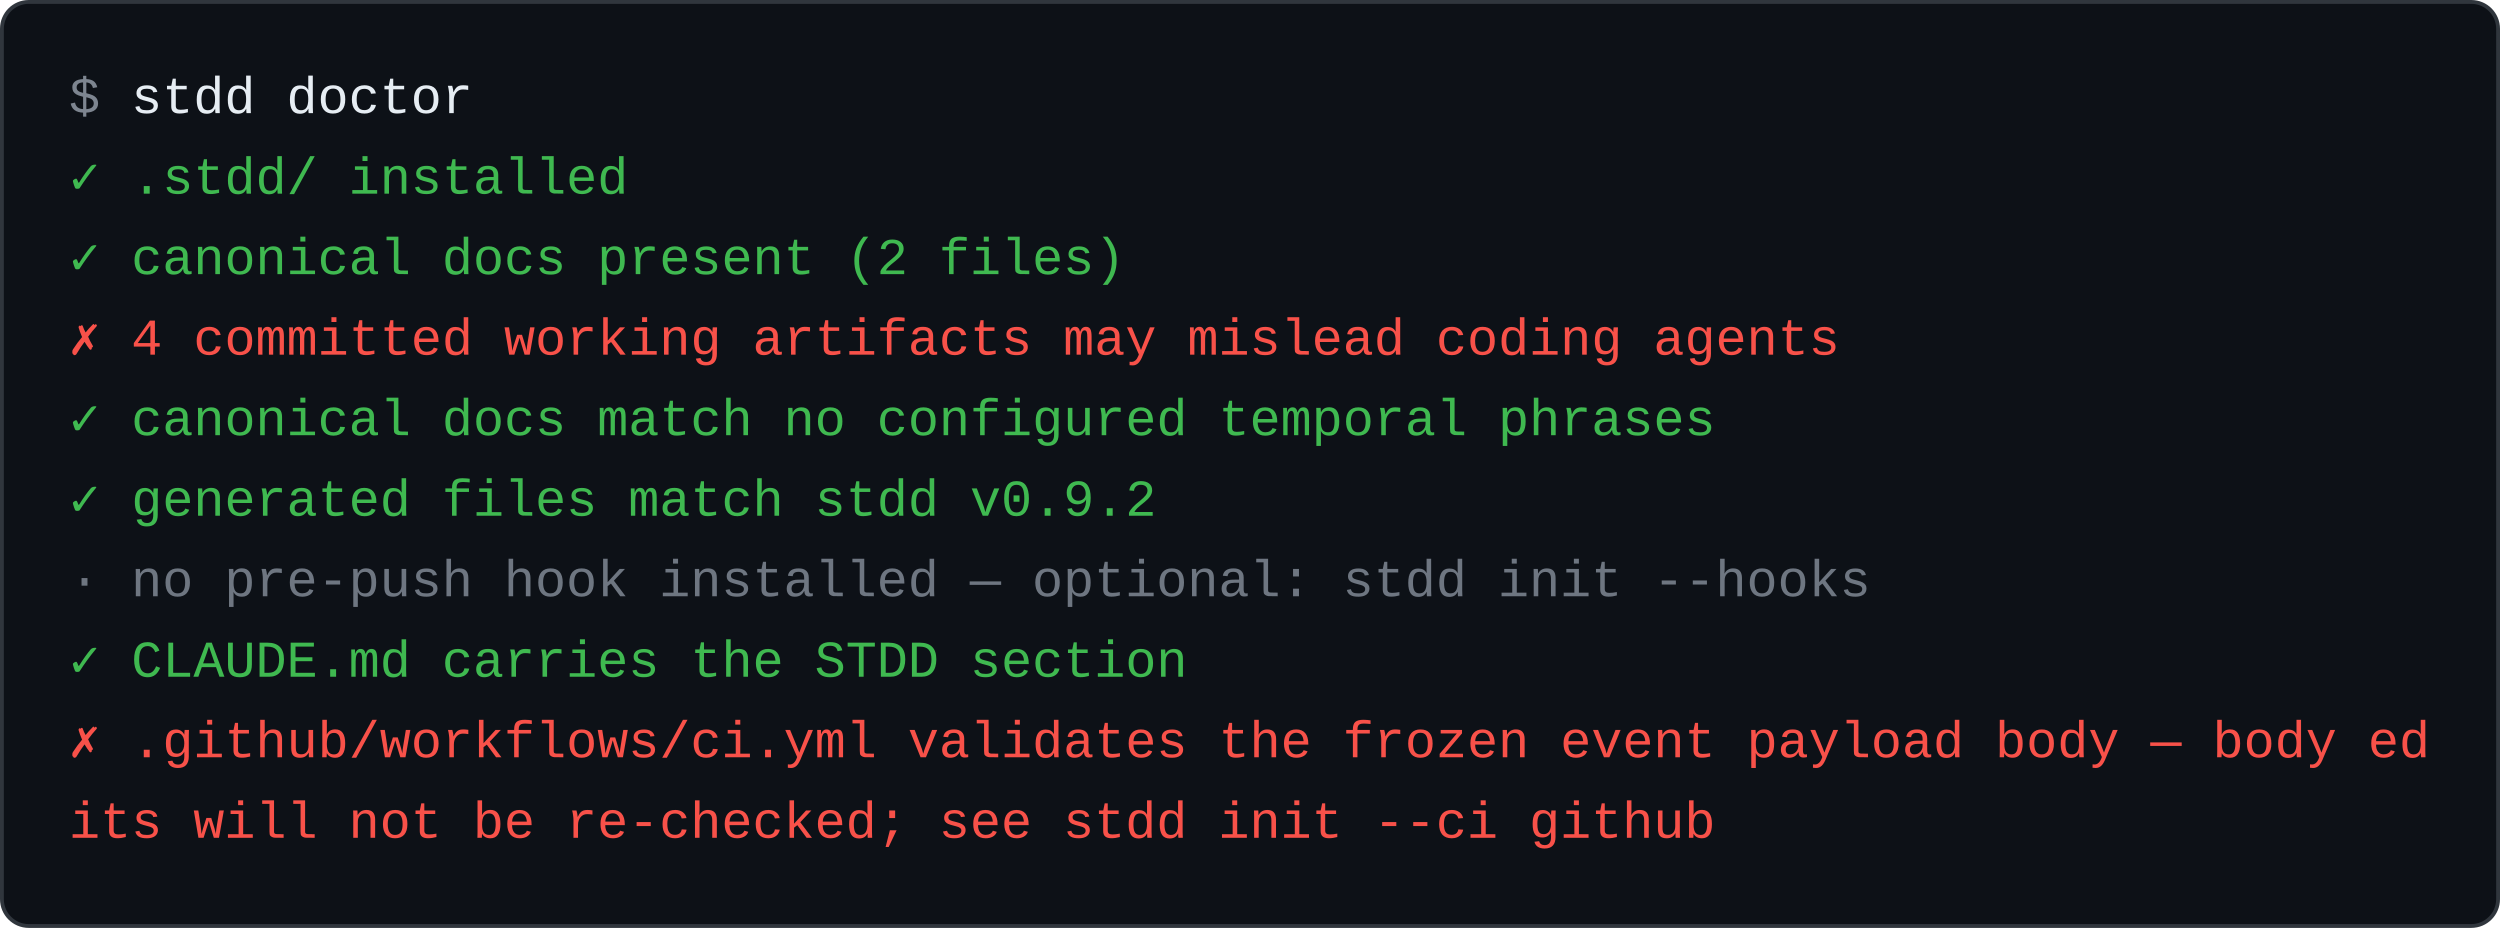
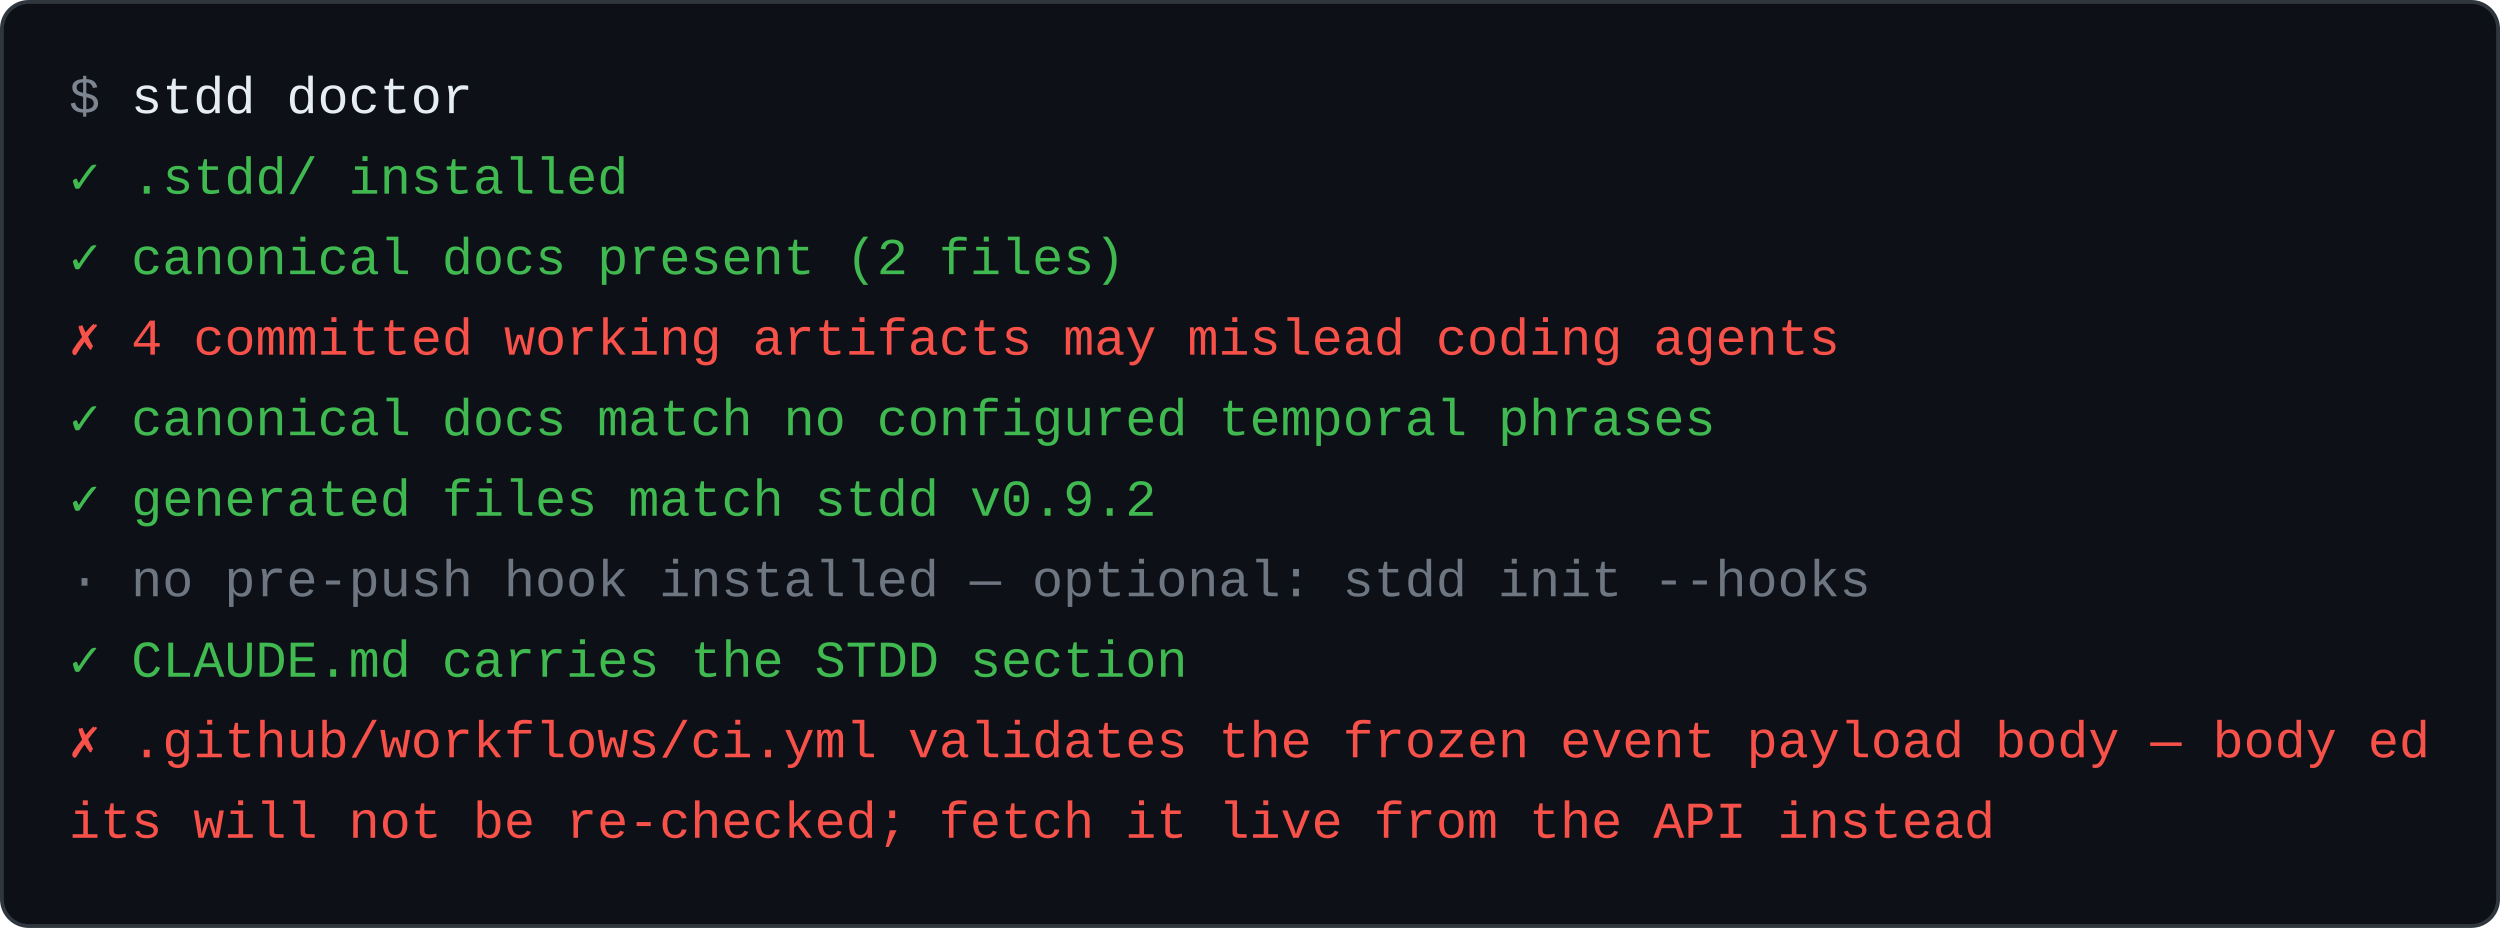
<svg xmlns="http://www.w3.org/2000/svg" width="652" height="242" viewBox="0 0 652 242" role="img" aria-label="stdd doctor — 9 lines of output">
  <rect x="0.5" y="0.5" width="651" height="241" rx="7" fill="#0d1117" stroke="#30363d" />
  <g font-family="ui-monospace, SFMono-Regular, Menlo, Consolas, 'Liberation Mono', monospace" font-size="13.5" xml:space="preserve">
    <text x="18" y="29.5" fill="#7d8590">$</text>
    <text x="34.2" y="29.5" fill="#e6edf3">stdd doctor</text>
    <text x="18" y="50.5" fill="#3fb950">✓ .stdd/ installed</text>
    <text x="18" y="71.5" fill="#3fb950">✓ canonical docs present (2 files)</text>
    <text x="18" y="92.5" fill="#f85149">✗ 4 committed working artifacts may mislead coding agents</text>
    <text x="18" y="113.5" fill="#3fb950">✓ canonical docs match no configured temporal phrases</text>
    <text x="18" y="134.5" fill="#3fb950">✓ generated files match stdd v0.9.2</text>
    <text x="18" y="155.5" fill="#6e7681">· no pre-push hook installed — optional: stdd init --hooks</text>
    <text x="18" y="176.5" fill="#3fb950">✓ CLAUDE.md carries the STDD section</text>
    <text x="18" y="197.5" fill="#f85149">✗ .github/workflows/ci.yml validates the frozen event payload body — body ed</text>
-     <text x="18" y="218.5" fill="#f85149">its will not be re-checked; see stdd init --ci github</text>
+     <text x="18" y="218.5" fill="#f85149">its will not be re-checked; fetch it live from the API instead</text>
  </g>
</svg>
